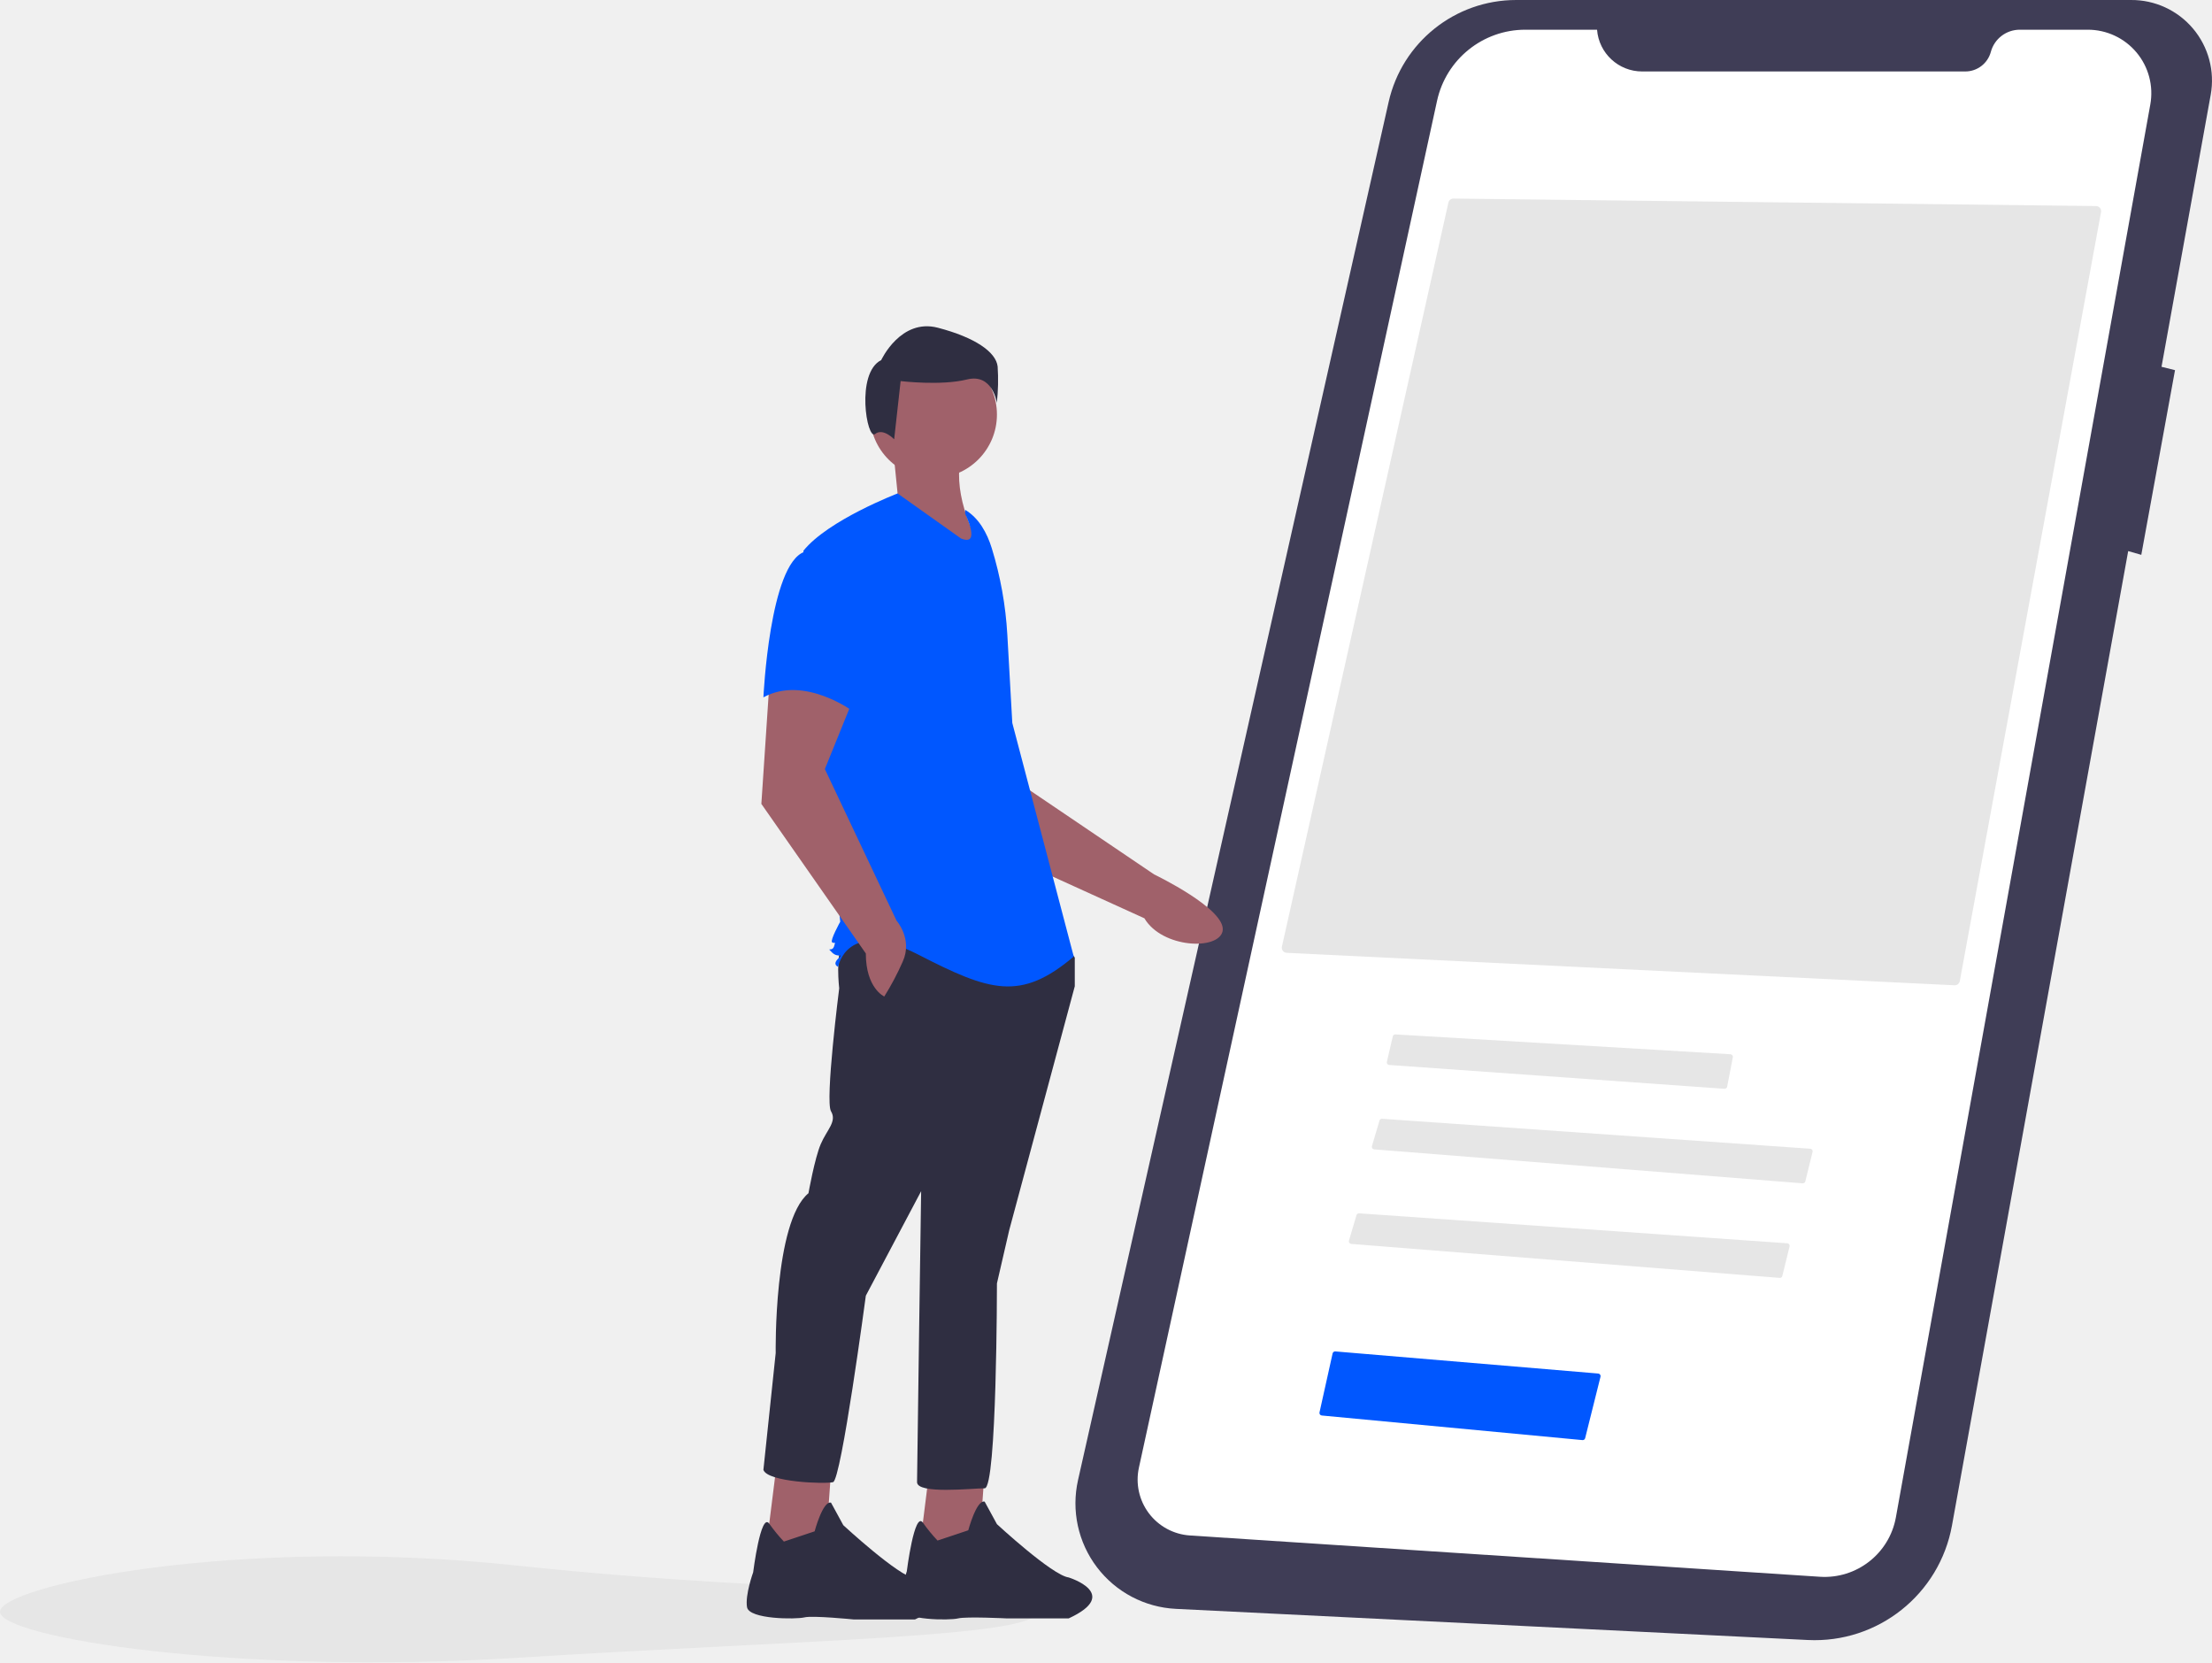
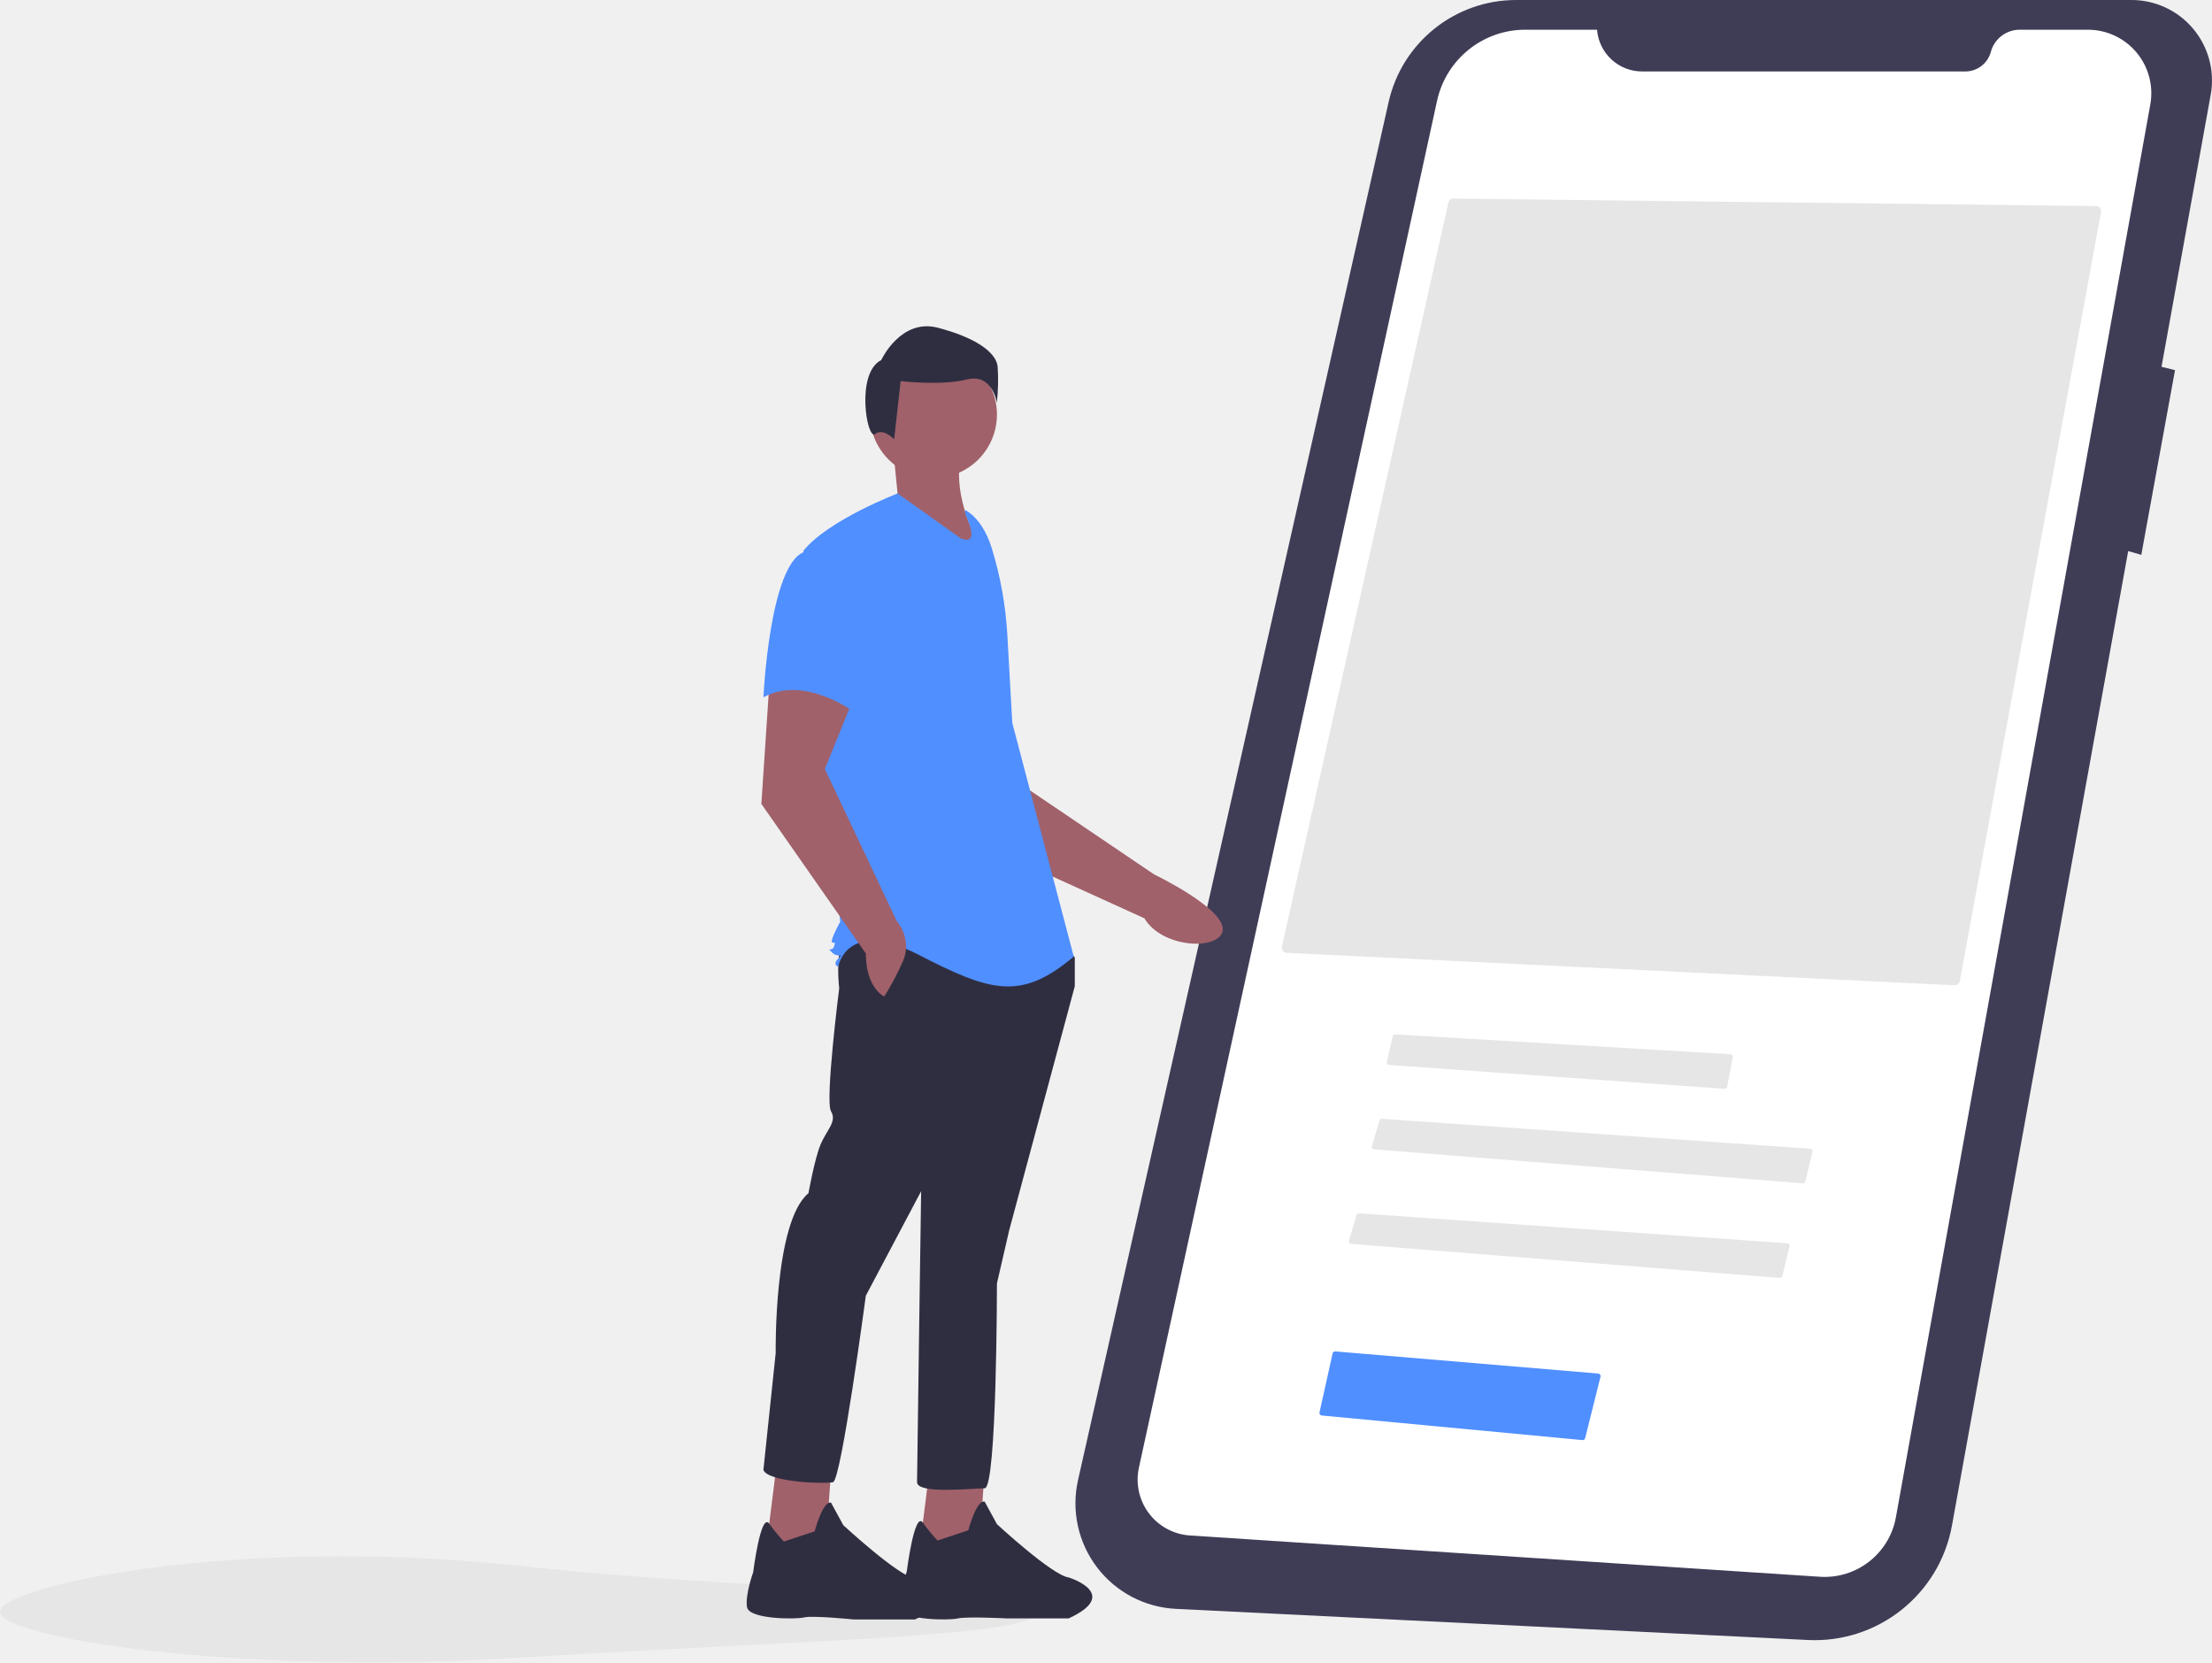
<svg xmlns="http://www.w3.org/2000/svg" id="abc6f0fe-ac59-4901-a46a-93a5eed63bf8" data-name="Layer 1" width="865.802" height="650.463" viewBox="0 0 865.802 650.463">
  <path d="M573.099,755.439c0,9.941-91,11-203,18-111.895,6.993-203-8.059-203-18s91.524-29.944,203-18C482.099,749.439,573.099,745.498,573.099,755.439Z" transform="translate(-167.0991 -124.7686)" fill="#e6e6e6" />
  <path d="M1001.142,124.77H760.527A51.15,51.15,0,0,0,710.629,164.67L589.051,703.938a41.34,41.34,0,0,0,38.294,50.382L874.699,766.507a54.615,54.615,0,0,0,56.43-44.827l68.967-381.268,5.131,1.466L1018.423,269.613l-5.281-1.32,19.251-106.426a31.493,31.493,0,0,0-31.25-37.097Z" transform="translate(-167.0991 -124.7686)" fill="#3f3d56" />
  <path d="M792.203,136.395h-28.087a35.349,35.349,0,0,0-34.536,27.813L612.882,699.076a21.903,21.903,0,0,0,19.967,26.525l246.554,16.159a28.367,28.367,0,0,0,29.773-23.277l99.58-552.838a24.846,24.846,0,0,0-24.452-29.25h-26.645a11.726,11.726,0,0,0-11.323,8.677h0a10.352,10.352,0,0,1-9.996,7.661H809.847a17.695,17.695,0,0,1-17.643-16.338Z" transform="translate(-167.0991 -124.7686)" fill="#fff" />
  <path d="M528.288,411.513l21.739,43.037L615.028,484.101c6.942,11.731,28.999,12.629,30.604,5.043,1.8-8.511-26.786-22.209-26.786-22.209l-54.368-36.774-4.757-31.657Z" transform="translate(-167.0991 -124.7686)" fill="#a0616a" />
  <polygon points="363.753 575.559 359.744 607.632 382.997 609.236 385.402 575.559 363.753 575.559" fill="#a0616a" />
  <path d="M534.06,727.59a62.966,62.966,0,0,1-5.738-7.017c-3.332-4.612-6.289,19.044-6.289,19.044s-3.207,9.622-2.405,14.433,19.244,4.811,22.451,4.009,19.244,0,19.244,0h24.055c20.847-9.622,0-16.036,0-16.036-6.415-.802-28.064-20.847-28.064-20.847l-4.811-8.82c-3.207-.802-6.415,11.226-6.415,11.226Z" transform="translate(-167.0991 -124.7686)" fill="#2f2e41" />
  <polygon points="303.617 575.96 299.607 608.033 322.86 609.637 325.266 575.96 303.617 575.96" fill="#a0616a" />
  <path d="M473.923,727.991a62.963,62.963,0,0,1-5.738-7.017c-3.332-4.611-6.289,19.044-6.289,19.044s-3.207,8.82-2.405,13.631,19.244,4.811,22.451,4.009,19.244.802,19.244.802h24.055c20.847-9.622,0-16.036,0-16.036-6.415-.802-28.064-20.847-28.064-20.847l-4.811-8.82c-3.207-.802-6.415,11.226-6.415,11.226Z" transform="translate(-167.0991 -124.7686)" fill="#2f2e41" />
  <path d="M497.176,493.859c-3.207,4.009-1.604,17.64-1.604,17.64s-5.613,44.1-3.207,48.109-1.604,7.216-4.009,12.829-4.811,19.244-4.811,19.244c-13.631,11.225-12.829,62.542-12.829,62.542L465.905,699.927c1.604,4.811,24.055,5.613,27.262,4.811s12.829-72.966,12.829-72.966l21.649-40.893S526.042,699.927,526.042,704.738s21.649,2.405,26.46,2.405,4.811-80.182,4.811-80.182l4.811-20.847,25.658-95.417V499.472l-4.009-5.613S500.383,489.85,497.176,493.859Z" transform="translate(-167.0991 -124.7686)" fill="#2f2e41" />
  <circle cx="365.357" cy="162.22" r="24.856" fill="#a0616a" />
  <path d="M544.884,298.615c-5.038,11.219-2.055,26.89,8.018,44.1l-40.893-19.244,6.415-5.613-1.604-16.036Z" transform="translate(-167.0991 -124.7686)" fill="#a0616a" />
-   <path d="M544.884,324.274c5.355,3.184,8.558,9.033,10.397,14.985a142.009,142.009,0,0,1,6.102,33.929l1.942,34.475L587.381,499.071c-20.847,17.64-32.875,13.631-60.938-.802s-31.271,4.811-31.271,4.811-2.405-.802,0-3.207,0,0-2.405-2.405,0,0,.802-2.405,0-.802-.802-1.604,3.207-8.018,3.207-8.018L489.559,425.303l-8.018-84.993c9.622-12.027,36.884-22.451,36.884-22.451L543.281,335.499c8.018,3.207,1.604-9.622,1.604-9.622Z" transform="translate(-167.0991 -124.7686)" fill="#0057ff" />
+   <path d="M544.884,324.274c5.355,3.184,8.558,9.033,10.397,14.985a142.009,142.009,0,0,1,6.102,33.929l1.942,34.475L587.381,499.071c-20.847,17.64-32.875,13.631-60.938-.802s-31.271,4.811-31.271,4.811-2.405-.802,0-3.207,0,0-2.405-2.405,0,0,.802-2.405,0-.802-.802-1.604,3.207-8.018,3.207-8.018L489.559,425.303l-8.018-84.993c9.622-12.027,36.884-22.451,36.884-22.451L543.281,335.499c8.018,3.207,1.604-9.622,1.604-9.622Z" transform="translate(-167.0991 -124.7686)" fill="#508fff" />
  <path d="M468.31,391.226l-3.207,48.109,40.893,58.533c0,13.631,7.216,16.838,7.216,16.838a105.992,105.992,0,0,0,7.216-13.631c4.009-8.82-2.405-16.036-2.405-16.036l-28.064-59.335L501.987,396.037Z" transform="translate(-167.0991 -124.7686)" fill="#a0616a" />
-   <path d="M481.942,340.711c-13.631,4.811-16.036,56.929-16.036,56.929,16.036-8.82,35.28,5.613,35.28,5.613s4.009-13.631,8.82-31.271a30.644,30.644,0,0,0-6.415-28.866S495.573,335.9,481.942,340.711Z" transform="translate(-167.0991 -124.7686)" fill="#0057ff" />
+   <path d="M481.942,340.711c-13.631,4.811-16.036,56.929-16.036,56.929,16.036-8.82,35.28,5.613,35.28,5.613s4.009-13.631,8.82-31.271a30.644,30.644,0,0,0-6.415-28.866S495.573,335.9,481.942,340.711Z" transform="translate(-167.0991 -124.7686)" fill="#508fff" />
  <path d="M509.604,294.606c3.164-2.531,7.481,2.07,7.481,2.07l2.531-22.783s15.822,1.899,25.948-.633,11.708,9.177,11.708,9.177a81.264,81.264,0,0,0,.316-14.24c-.633-5.696-8.86-11.392-23.416-15.189s-22.15,12.657-22.15,12.657C501.897,270.729,506.44,297.138,509.604,294.606Z" transform="translate(-167.0991 -124.7686)" fill="#2f2e41" />
  <path d="M932.123,510.313a2.026,2.026,0,0,0,2.064-1.638l55.285-300.916a2,2,0,0,0-1.943-2.361l-251.526-2.93H735.98a2.01,2.01,0,0,0-1.952,1.562L668.854,495.179a1.999,1.999,0,0,0,1.854,2.434Z" transform="translate(-167.0991 -124.7686)" fill="#e6e6e6" />
  <path d="M713.23,529.535a.998.998,0,0,0-.973.773l-2.323,9.956a1,1,0,0,0,.903,1.225l131.23,9.327a1.009,1.009,0,0,0,1.053-.807l2.234-11.519a.999.999,0,0,0-.922-1.188L713.29,529.537C713.27,529.536,713.25,529.535,713.23,529.535Z" transform="translate(-167.0991 -124.7686)" fill="#e6e6e6" />
  <path d="M872.666,587.808a1.004,1.004,0,0,0,1.051-.758l2.844-11.543a1.001,1.001,0,0,0-.902-1.237l-167.586-11.721a.989.989,0,0,0-1.029.713l-2.955,9.975a.999.999,0,0,0,.878,1.28Z" transform="translate(-167.0991 -124.7686)" fill="#e6e6e6" />
  <path d="M863.666,624.808a1,1,0,0,0,1.051-.758l2.844-11.543a1.001,1.001,0,0,0-.902-1.237l-167.586-11.721a.989.989,0,0,0-1.029.713l-2.955,9.975a.999.999,0,0,0,.878,1.28Z" transform="translate(-167.0991 -124.7686)" fill="#e6e6e6" />
-   <path d="M786.481,688.283a.989.989,0,0,0,1.064-.754l6.013-24.051a1.001,1.001,0,0,0-.886-1.24l-102.916-8.656a1.018,1.018,0,0,0-1.06.779l-5.129,23.083a1.001,1.001,0,0,0,.883,1.213Z" transform="translate(-167.0991 -124.7686)" fill="#0057ff" />
+   <path d="M786.481,688.283a.989.989,0,0,0,1.064-.754l6.013-24.051a1.001,1.001,0,0,0-.886-1.24l-102.916-8.656a1.018,1.018,0,0,0-1.06.779l-5.129,23.083a1.001,1.001,0,0,0,.883,1.213Z" transform="translate(-167.0991 -124.7686)" fill="#508fff" />
</svg>
